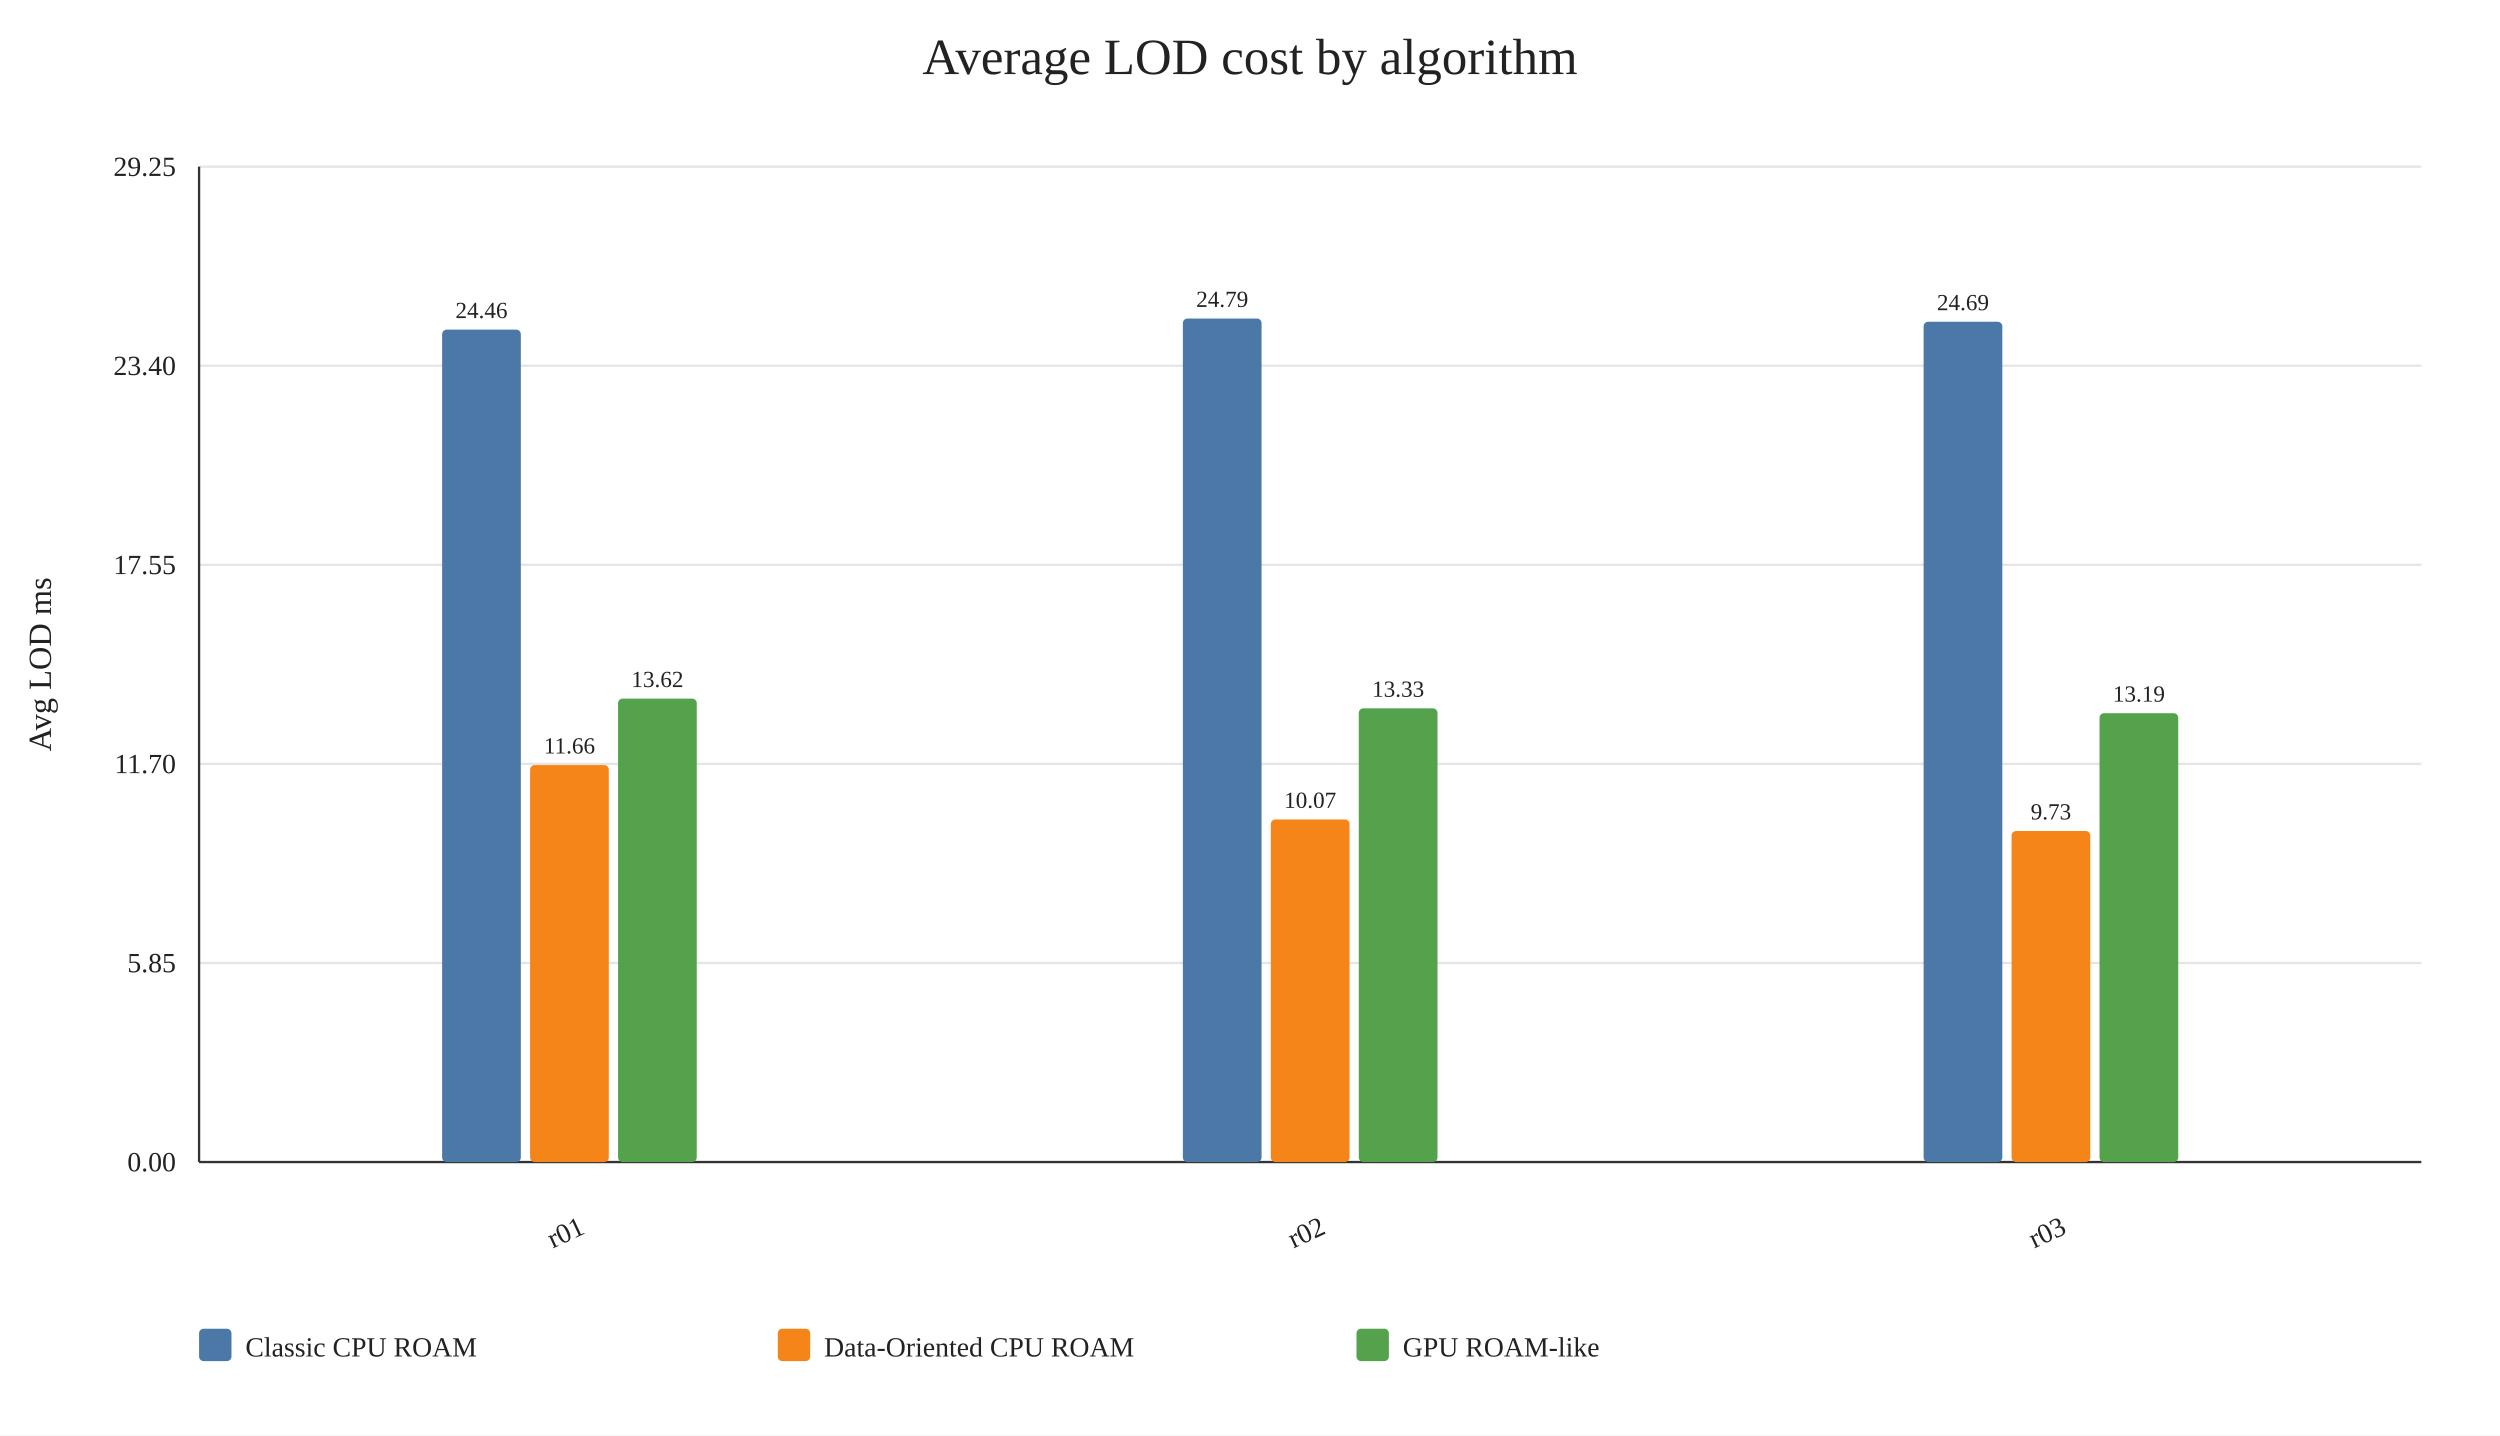
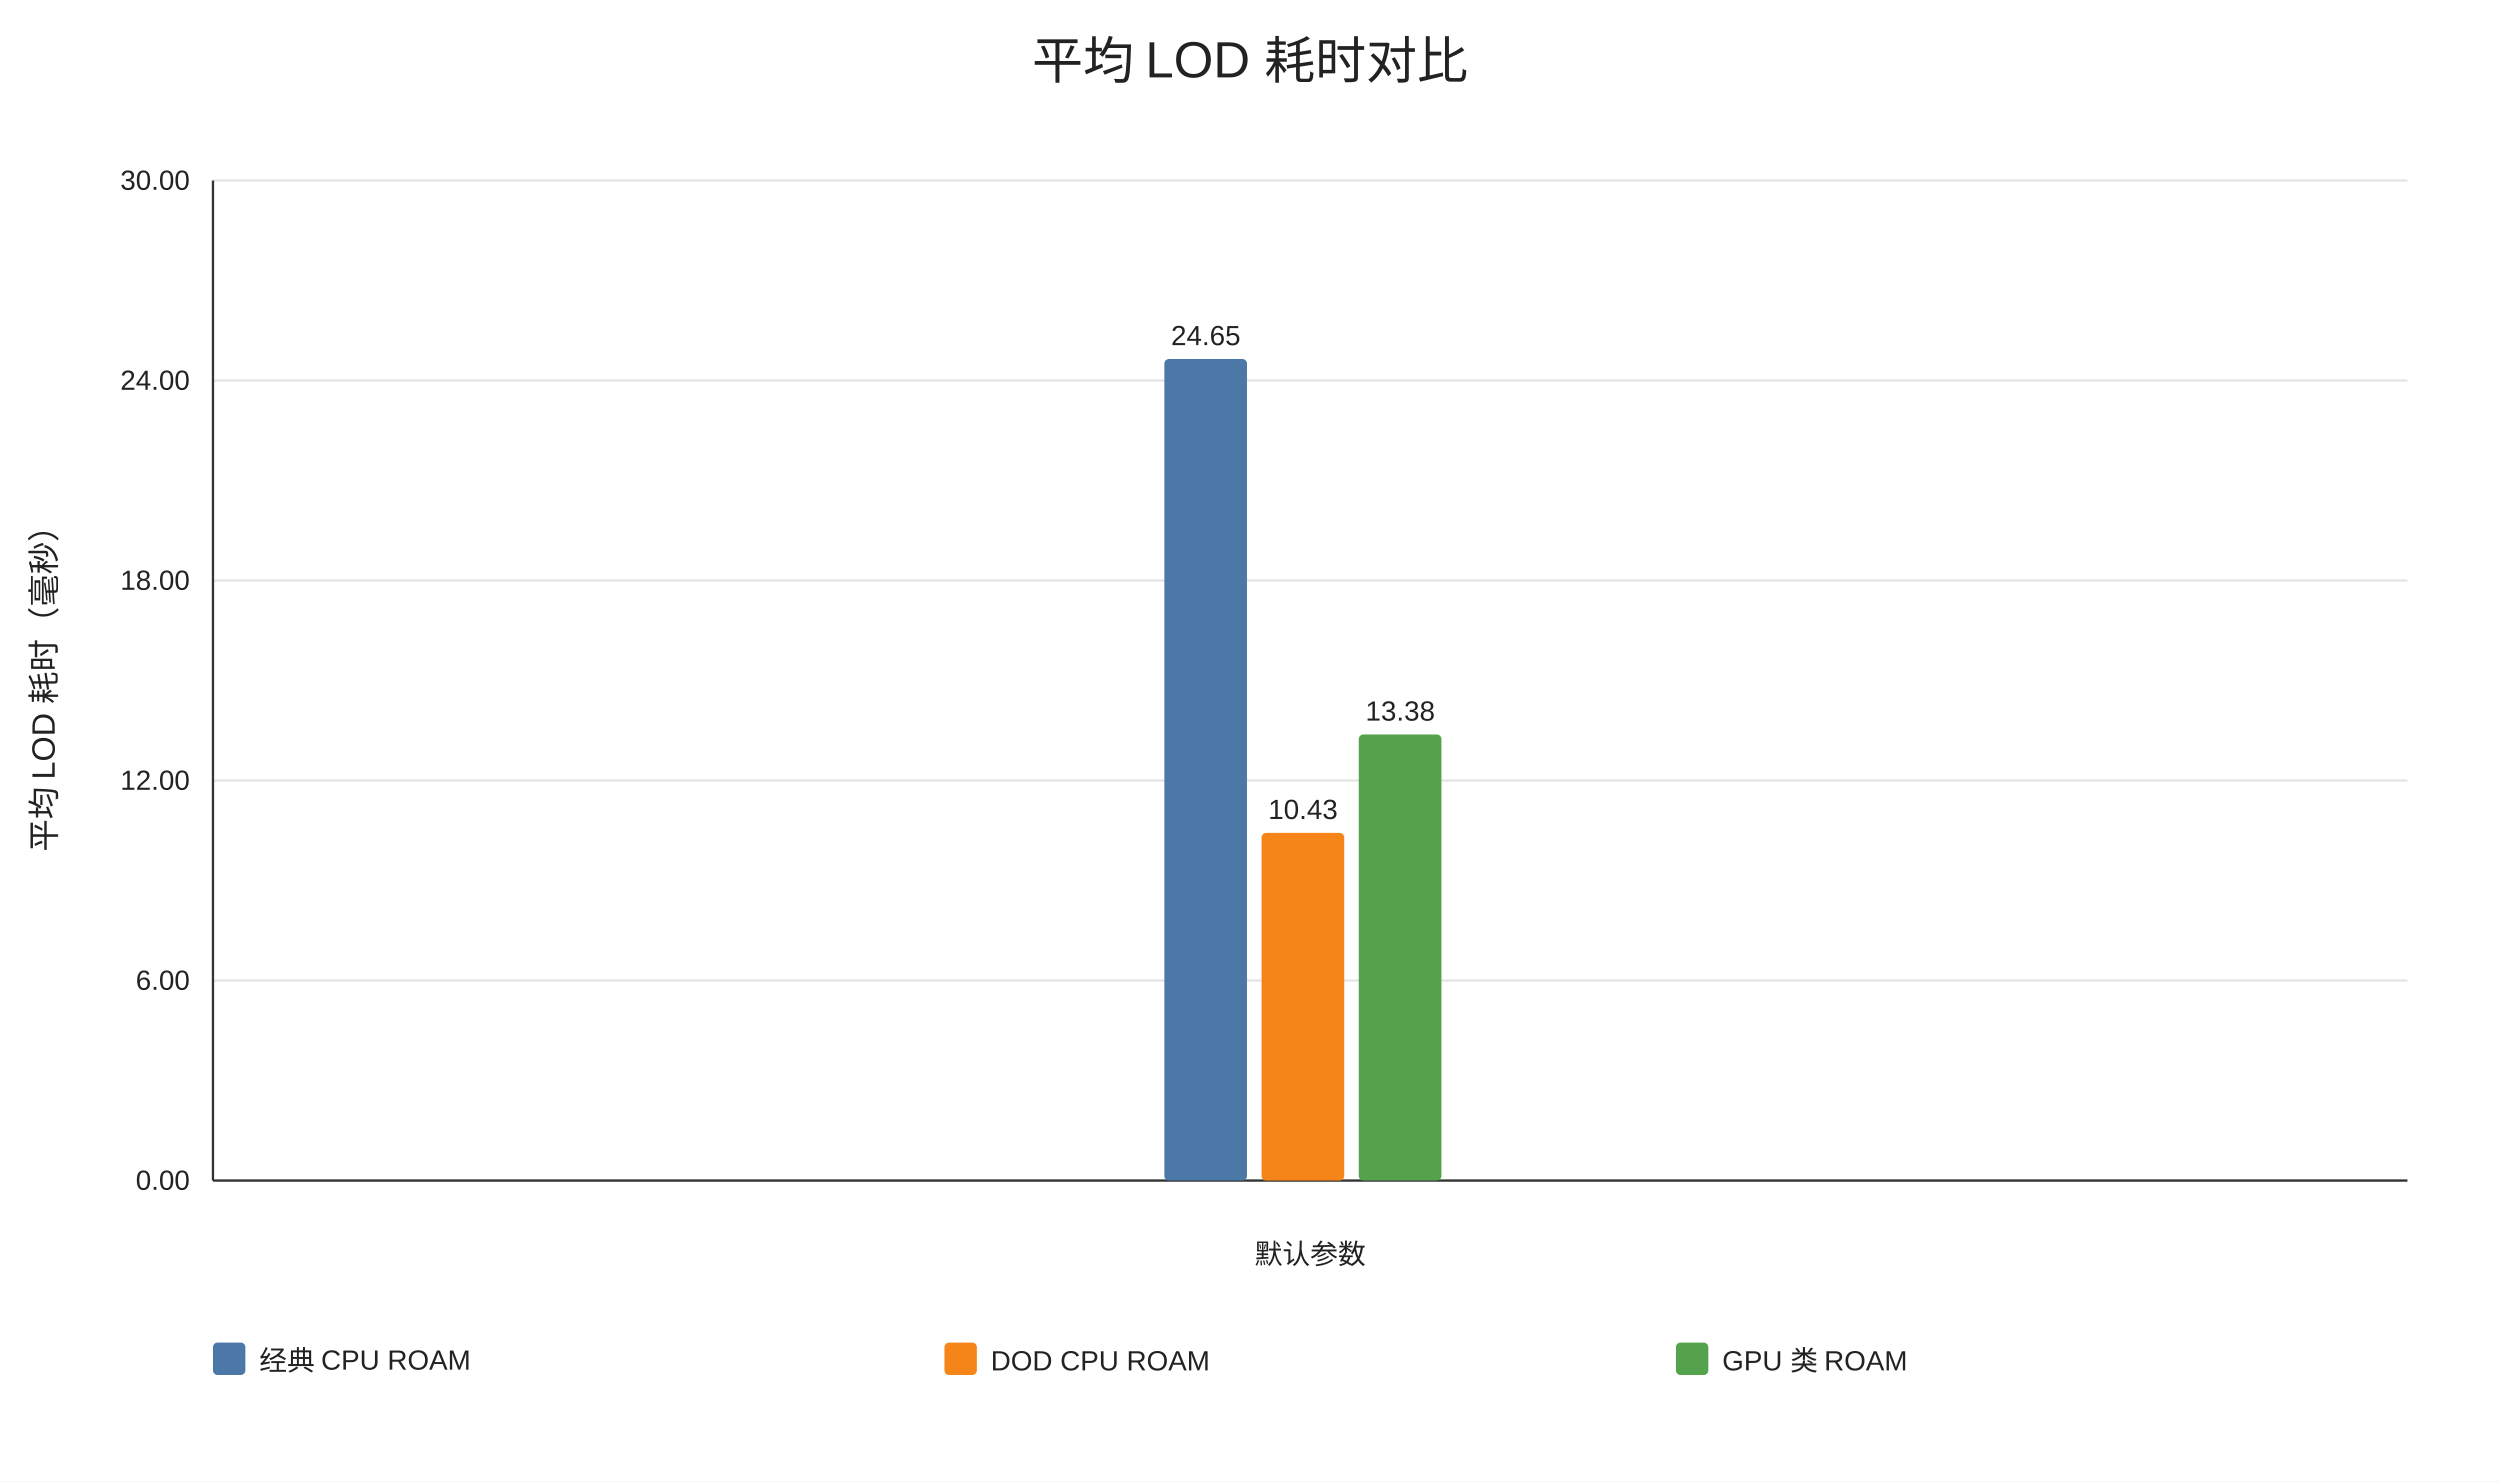
- <svg xmlns="http://www.w3.org/2000/svg" width="1080" height="620" viewBox="0 0 1080 620">
+ <svg xmlns="http://www.w3.org/2000/svg" width="1080" height="640" viewBox="0 0 1080 640">
  <rect width="100%" height="100%" fill="white" />
-   <text x="540.0" y="32.0" font-size="22" text-anchor="middle" fill="#222">Average LOD cost by algorithm</text>
-   <text x="22.0" y="287.0" font-size="14" text-anchor="middle" fill="#222" transform="rotate(-90.0 22.0 287.0)">Avg LOD ms</text>
-   <line x1="86" y1="502.0" x2="1046" y2="502.0" stroke="#E5E5E5" />
-   <text x="76.0" y="506.0" font-size="12" text-anchor="end" fill="#222">0.00</text>
-   <line x1="86" y1="416.0" x2="1046" y2="416.0" stroke="#E5E5E5" />
-   <text x="76.0" y="420.0" font-size="12" text-anchor="end" fill="#222">5.85</text>
-   <line x1="86" y1="330.0" x2="1046" y2="330.0" stroke="#E5E5E5" />
-   <text x="76.0" y="334.0" font-size="12" text-anchor="end" fill="#222">11.70</text>
-   <line x1="86" y1="244.0" x2="1046" y2="244.0" stroke="#E5E5E5" />
-   <text x="76.0" y="248.0" font-size="12" text-anchor="end" fill="#222">17.55</text>
-   <line x1="86" y1="158.0" x2="1046" y2="158.0" stroke="#E5E5E5" />
-   <text x="76.0" y="162.0" font-size="12" text-anchor="end" fill="#222">23.40</text>
-   <line x1="86" y1="72.0" x2="1046" y2="72.0" stroke="#E5E5E5" />
-   <text x="76.0" y="76.0" font-size="12" text-anchor="end" fill="#222">29.25</text>
-   <line x1="86" y1="72" x2="86" y2="502" stroke="#333" />
-   <line x1="86" y1="502" x2="1046" y2="502" stroke="#333" />
-   <rect x="191.0" y="142.4" width="34.0" height="359.6" fill="#4C78A8" rx="2" />
-   <text x="208.0" y="137.4" font-size="10" text-anchor="middle" fill="#222">24.46</text>
-   <rect x="229.0" y="330.5" width="34.0" height="171.5" fill="#F58518" rx="2" />
-   <text x="246.0" y="325.5" font-size="10" text-anchor="middle" fill="#222">11.66</text>
-   <rect x="267.0" y="301.8" width="34.0" height="200.2" fill="#54A24B" rx="2" />
-   <text x="284.0" y="296.8" font-size="10" text-anchor="middle" fill="#222">13.62</text>
-   <text x="246.0" y="536.0" font-size="12" text-anchor="middle" fill="#222" transform="rotate(-25.0 246.0 536.0)">r01</text>
-   <rect x="511.0" y="137.6" width="34.0" height="364.4" fill="#4C78A8" rx="2" />
-   <text x="528.0" y="132.6" font-size="10" text-anchor="middle" fill="#222">24.79</text>
-   <rect x="549.0" y="354.0" width="34.0" height="148.0" fill="#F58518" rx="2" />
-   <text x="566.0" y="349.0" font-size="10" text-anchor="middle" fill="#222">10.07</text>
-   <rect x="587.0" y="306.0" width="34.0" height="196.0" fill="#54A24B" rx="2" />
-   <text x="604.0" y="301.0" font-size="10" text-anchor="middle" fill="#222">13.33</text>
-   <text x="566.0" y="536.0" font-size="12" text-anchor="middle" fill="#222" transform="rotate(-25.0 566.0 536.0)">r02</text>
-   <rect x="831.0" y="139.0" width="34.0" height="363.0" fill="#4C78A8" rx="2" />
-   <text x="848.0" y="134.0" font-size="10" text-anchor="middle" fill="#222">24.69</text>
-   <rect x="869.0" y="359.0" width="34.0" height="143.0" fill="#F58518" rx="2" />
-   <text x="886.0" y="354.0" font-size="10" text-anchor="middle" fill="#222">9.73</text>
-   <rect x="907.0" y="308.1" width="34.0" height="193.9" fill="#54A24B" rx="2" />
-   <text x="924.0" y="303.1" font-size="10" text-anchor="middle" fill="#222">13.19</text>
-   <text x="886.0" y="536.0" font-size="12" text-anchor="middle" fill="#222" transform="rotate(-25.0 886.0 536.0)">r03</text>
-   <rect x="86" y="574" width="14" height="14" fill="#4C78A8" rx="2" />
-   <text x="106.0" y="586.0" font-size="12" text-anchor="start" fill="#222">Classic CPU ROAM</text>
-   <rect x="336" y="574" width="14" height="14" fill="#F58518" rx="2" />
-   <text x="356.0" y="586.0" font-size="12" text-anchor="start" fill="#222">Data-Oriented CPU ROAM</text>
-   <rect x="586" y="574" width="14" height="14" fill="#54A24B" rx="2" />
-   <text x="606.0" y="586.0" font-size="12" text-anchor="start" fill="#222">GPU ROAM-like</text>
+   <style>text{font-family:Arial,"Microsoft YaHei",sans-serif;fill:#222}.small{font-size:12px}.axis{stroke:#333;stroke-width:1}.grid{stroke:#E5E5E5;stroke-width:1}</style>
+   <text x="540.0" y="34" font-size="22" text-anchor="middle">平均 LOD 耗时对比</text>
+   <line class="grid" x1="92" y1="510.0" x2="1040" y2="510.0" />
+   <text class="small" x="82" y="514.0" text-anchor="end">0.00</text>
+   <line class="grid" x1="92" y1="423.6" x2="1040" y2="423.6" />
+   <text class="small" x="82" y="427.6" text-anchor="end">6.00</text>
+   <line class="grid" x1="92" y1="337.2" x2="1040" y2="337.2" />
+   <text class="small" x="82" y="341.2" text-anchor="end">12.00</text>
+   <line class="grid" x1="92" y1="250.8" x2="1040" y2="250.8" />
+   <text class="small" x="82" y="254.8" text-anchor="end">18.00</text>
+   <line class="grid" x1="92" y1="164.4" x2="1040" y2="164.4" />
+   <text class="small" x="82" y="168.4" text-anchor="end">24.00</text>
+   <line class="grid" x1="92" y1="78.0" x2="1040" y2="78.0" />
+   <text class="small" x="82" y="82.0" text-anchor="end">30.00</text>
+   <line class="axis" x1="92" y1="78" x2="92" y2="510" />
+   <line class="axis" x1="92" y1="510" x2="1040" y2="510" />
+   <text x="24" y="294.0" font-size="14" text-anchor="middle" transform="rotate(-90 24 294.0)">平均 LOD 耗时（毫秒）</text>
+   <rect x="503.0" y="155.1" width="35.7" height="354.9" fill="#4C78A8" rx="2" />
+   <text class="small" x="520.9" y="149.1" text-anchor="middle">24.65</text>
+   <rect x="545.0" y="359.8" width="35.7" height="150.2" fill="#F58518" rx="2" />
+   <text class="small" x="562.9" y="353.8" text-anchor="middle">10.43</text>
+   <rect x="587.0" y="317.3" width="35.7" height="192.7" fill="#54A24B" rx="2" />
+   <text class="small" x="604.9" y="311.3" text-anchor="middle">13.38</text>
+   <text class="small" x="566.0" y="546" text-anchor="middle">默认参数</text>
+   <rect x="92" y="580" width="14" height="14" fill="#4C78A8" rx="2" />
+   <text class="small" x="112" y="592" text-anchor="start">经典 CPU ROAM</text>
+   <rect x="408" y="580" width="14" height="14" fill="#F58518" rx="2" />
+   <text class="small" x="428" y="592" text-anchor="start">DOD CPU ROAM</text>
+   <rect x="724" y="580" width="14" height="14" fill="#54A24B" rx="2" />
+   <text class="small" x="744" y="592" text-anchor="start">GPU 类 ROAM</text>
</svg>
